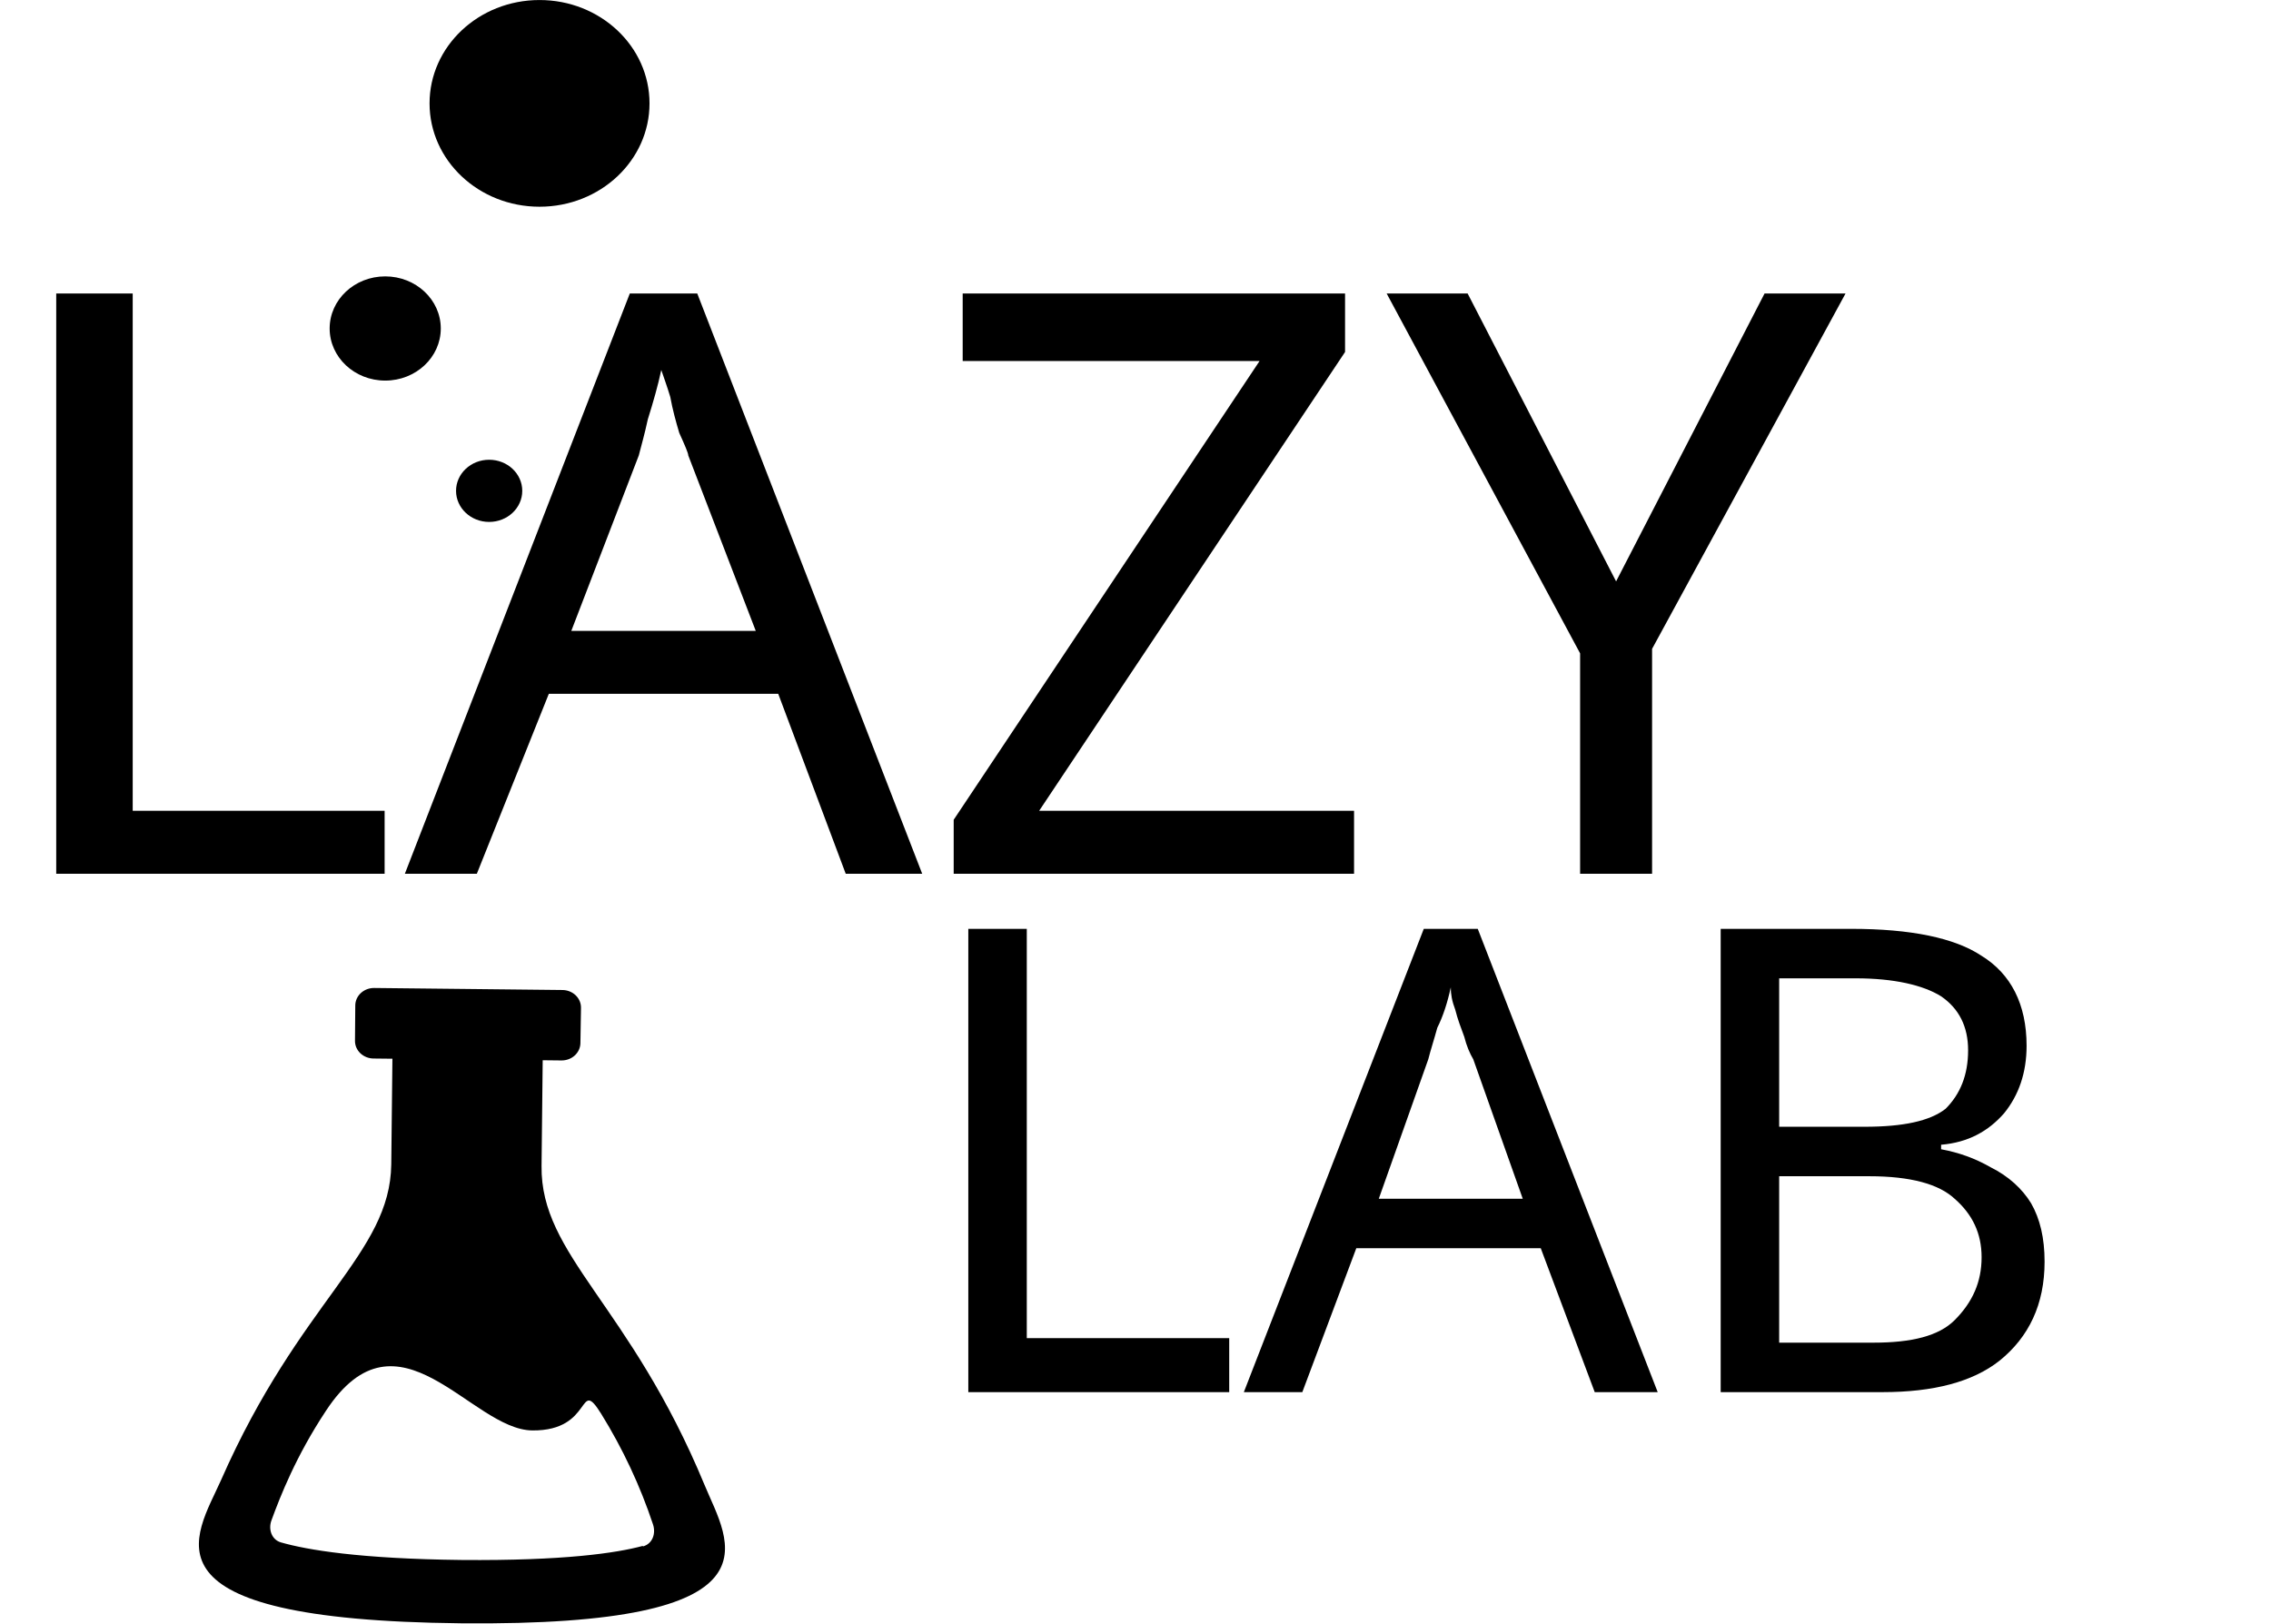
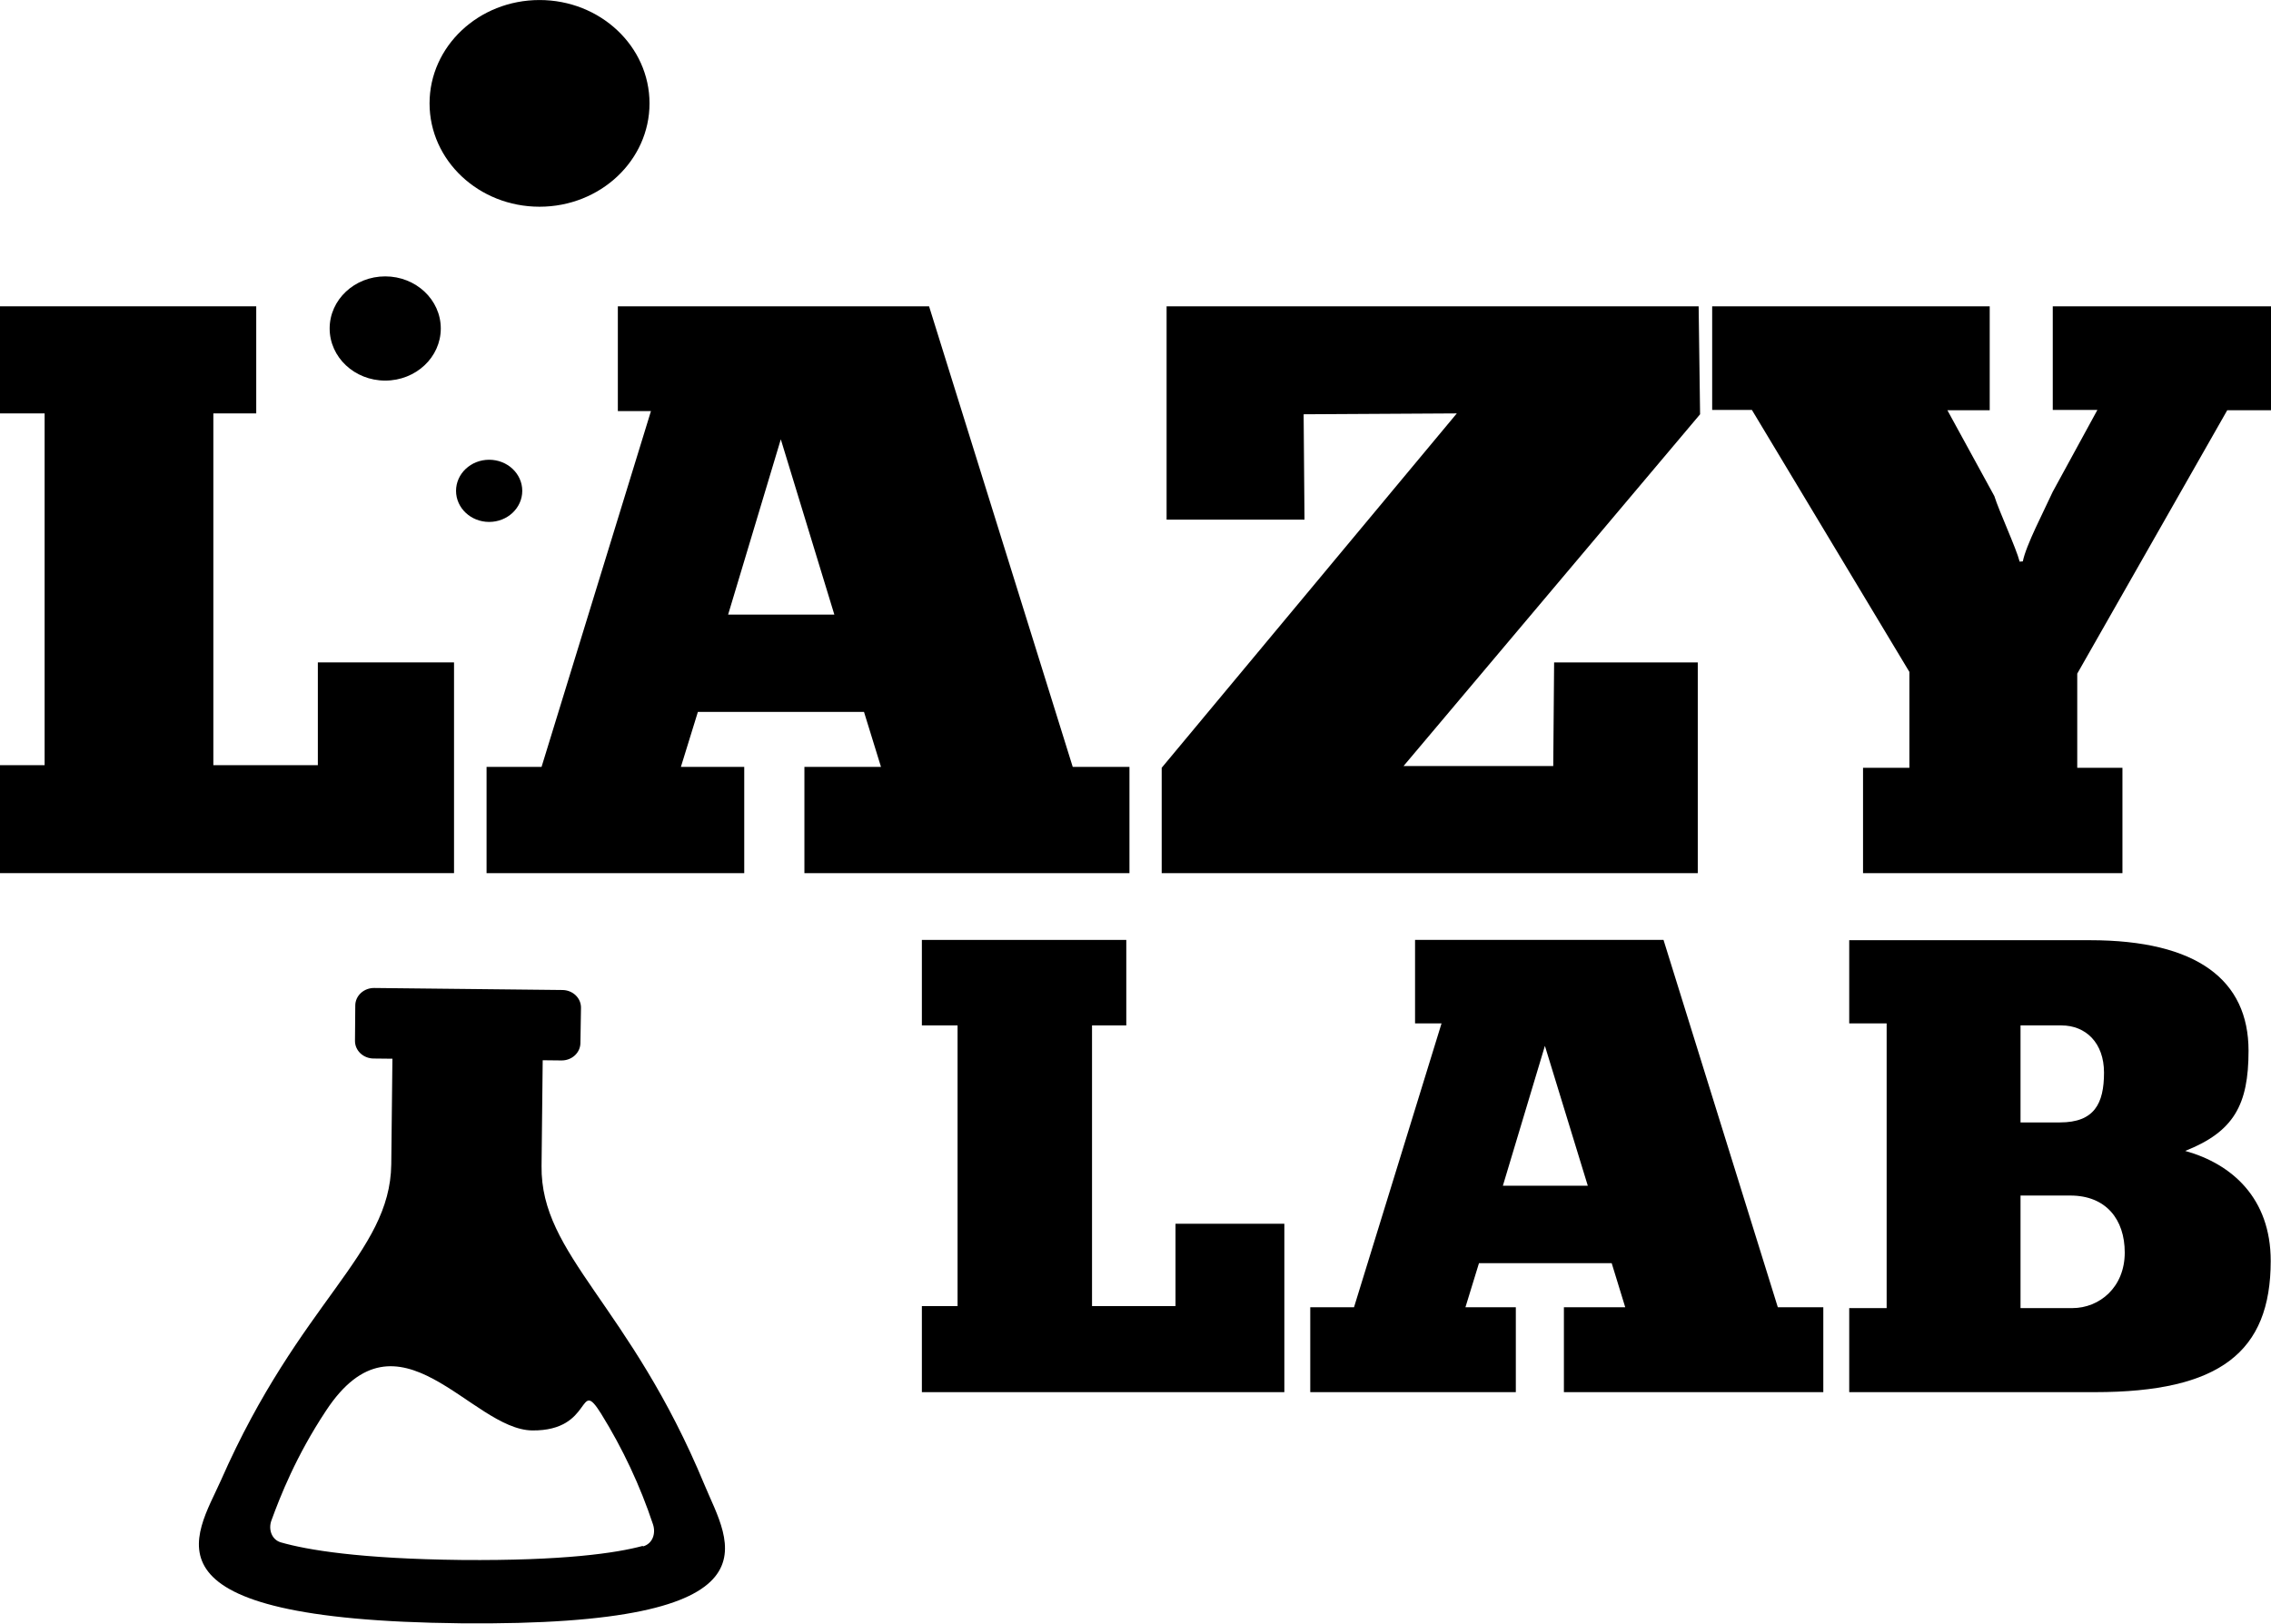
<svg xmlns="http://www.w3.org/2000/svg" fill="#000000" width="315.509" height="225.56" viewBox="0 0 7.888 5.639" version="1.1" id="svg4">
  <defs id="defs8" />
-   <text xml:space="preserve" style="font-size:2.816px;line-height:1.25;font-family:ChunkFive;-inkscape-font-specification:ChunkFive;letter-spacing:0px;word-spacing:0px;stroke-width:0.044;fill:#000000" x="-0.07" y="3.033" id="text10208">
-     <tspan style="stroke-width:0.044;fill:#000000" x="-0.07" y="3.033" id="tspan15902">LAZY </tspan>
-   </text>
+   <g aria-label="LAZY " id="text10208" style="font-size:2.816px;line-height:1.25;font-family:ChunkFive;-inkscape-font-specification:ChunkFive;letter-spacing:0px;word-spacing:0px;stroke-width:0.044">
+     <path d="M 0,1.436 H 0.155 V 2.658 H 0 V 3.033 H 1.577 V 2.301 H 1.104 V 2.658 H 0.741 V 1.436 H 0.89 V 1.064 H 0 Z" id="path3292" />
+     <path d="M 3.923,2.664 H 3.726 L 3.227,1.064 H 2.146 V 1.428 H 2.261 L 1.881,2.664 H 1.69 V 3.033 H 2.585 V 2.664 H 2.365 l 0.059,-0.191 h 0.577 l 0.059,0.191 H 2.794 v 0.369 h 1.129 z M 2.712,1.526 2.898,2.135 H 2.529 Z" id="path3294" />
+     <path d="M 4.531,1.805 4.528,1.439 5.06,1.436 4.035,2.667 V 3.033 H 5.897 V 2.301 H 5.398 l -0.003,0.36 H 4.875 L 5.905,1.439 5.9,1.064 H 4.052 v 0.741 z" id="path3296" />
+     <path d="M 7.015,1.951 C 7.003,1.904 6.944,1.777 6.927,1.723 L 6.764,1.425 H 6.911 V 1.064 H 5.947 v 0.36 h 0.138 L 6.632,2.334 V 2.667 H 6.471 V 3.033 H 7.372 V 2.667 H 7.215 V 2.34 L 7.736,1.425 H 7.888 V 1.064 H 7.13 v 0.36 h 0.155 l -0.155,0.284 c -0.031,0.068 -0.093,0.186 -0.104,0.242 z" id="path3298" />
+   </g>
  <text xml:space="preserve" style="font-size:1.6px;line-height:1.25;font-family:Chunk;-inkscape-font-specification:Chunk;letter-spacing:0px;word-spacing:0px;stroke-width:0.025" x="16.495" y="1.467" id="text76230">
    <tspan id="tspan76228" style="stroke-width:0.025" x="16.495" y="1.467" />
  </text>
  <text xml:space="preserve" style="font-style:normal;font-variant:normal;font-weight:normal;font-stretch:normal;font-size:1.6px;line-height:1.25;font-family:ChunkFive;-inkscape-font-specification:ChunkFive;letter-spacing:0px;word-spacing:0px;stroke-width:0.025" x="13.181" y="0.518" id="text2229">
    <tspan id="tspan2227" style="font-style:normal;font-variant:normal;font-weight:normal;font-stretch:normal;font-family:ChunkFive;-inkscape-font-specification:ChunkFive;stroke-width:0.025" x="13.181" y="0.518" />
  </text>
  <text xml:space="preserve" style="font-style:normal;font-variant:normal;font-weight:normal;font-stretch:normal;font-size:1.6px;line-height:1.25;font-family:ChunkFive;-inkscape-font-specification:ChunkFive;letter-spacing:0px;word-spacing:0px;stroke-width:0.025" x="16.678" y="2.181" id="text3883">
    <tspan id="tspan3881" style="font-style:normal;font-variant:normal;font-weight:normal;font-stretch:normal;font-family:ChunkFive;-inkscape-font-specification:ChunkFive;stroke-width:0.025" x="16.678" y="2.181" />
  </text>
  <path d="M 2.447,5.158 C 2.187,4.53 1.877,4.362 1.881,4.05 l 0.004,-0.367 0.065,7.059e-4 A 0.065,0.061 0 0 0 2.016,3.623 L 2.018,3.501 A 0.065,0.061 0 0 0 1.953,3.439 l -0.653,-0.007 a 0.065,0.061 0 0 0 -0.066,0.061 l -0.001,0.122 a 0.065,0.061 0 0 0 0.065,0.062 l 0.065,7.059e-4 -0.004,0.367 C 1.355,4.357 1.042,4.518 0.768,5.141 0.68,5.339 0.459,5.627 1.601,5.639 2.744,5.65 2.529,5.357 2.447,5.158 Z m -0.214,0.212 c -0.092,0.025 -0.275,0.052 -0.629,0.049 -0.355,-0.004 -0.537,-0.035 -0.628,-0.061 -0.032,-0.009 -0.045,-0.045 -0.033,-0.077 0.03,-0.082 0.085,-0.223 0.189,-0.38 0.252,-0.384 0.504,0.066 0.717,0.068 0.214,0.002 0.157,-0.189 0.239,-0.058 a 2.004,1.879 0 0 1 0.18,0.384 c 0.011,0.033 -0.002,0.068 -0.035,0.077 z" id="path29514" style="fill:#000000;stroke-width:0.126" />
  <ellipse style="fill:#000000;stroke-width:0.073" id="path31152" cx="1.338" cy="1.141" rx="0.193" ry="0.181" />
  <ellipse style="fill:#000000;stroke-width:0.083" id="path31154" cx="1.699" cy="1.705" rx="0.115" ry="0.108" />
  <ellipse style="fill:#000000;stroke-width:0.114" id="path31156" cx="1.874" cy="0.359" rx="0.382" ry="0.359" />
-   <text xml:space="preserve" style="font-size:2.247px;line-height:1.25;font-family:ChunkFive;-inkscape-font-specification:ChunkFive;letter-spacing:0px;word-spacing:0px;stroke-width:0.035;fill:#000000" x="3.146" y="4.836" id="text25134">
-     <tspan id="tspan25132" style="stroke-width:0.035;fill:#000000" x="3.146" y="4.836">LAB</tspan>
-   </text>
+   <g aria-label="LAB" id="text25134" style="font-size:2.247px;line-height:1.25;font-family:ChunkFive;-inkscape-font-specification:ChunkFive;letter-spacing:0px;word-spacing:0px;stroke-width:0.035">
+     <path d="M 3.202,3.562 H 3.326 V 4.537 H 3.202 V 4.836 H 4.461 V 4.251 H 4.083 V 4.537 H 3.793 V 3.562 H 3.912 V 3.265 H 3.202 Z" id="path3301" />
+     <path d="M 6.333,4.541 H 6.175 L 5.778,3.265 H 4.915 v 0.29 h 0.092 L 4.703,4.541 H 4.551 V 4.836 H 5.265 V 4.541 H 5.09 l 0.047,-0.153 h 0.461 l 0.047,0.153 H 5.432 V 4.836 H 6.333 Z M 5.366,3.633 5.515,4.119 H 5.22 Z" id="path3303" />
+     <path d="m 7.276,4.836 c 0.434,0 0.611,-0.139 0.611,-0.456 0,-0.218 -0.135,-0.337 -0.297,-0.382 0.169,-0.067 0.22,-0.16 0.22,-0.348 0,-0.245 -0.178,-0.384 -0.551,-0.384 H 6.423 V 3.555 H 6.553 V 4.544 H 6.423 V 4.836 Z M 7.16,3.562 c 0.085,0 0.148,0.061 0.148,0.164 0,0.108 -0.034,0.173 -0.153,0.173 H 7.018 V 3.562 Z M 7.018,4.544 V 4.153 h 0.173 c 0.124,0 0.189,0.083 0.189,0.198 0,0.121 -0.088,0.193 -0.182,0.193 z" id="path3305" />
+   </g>
</svg>
